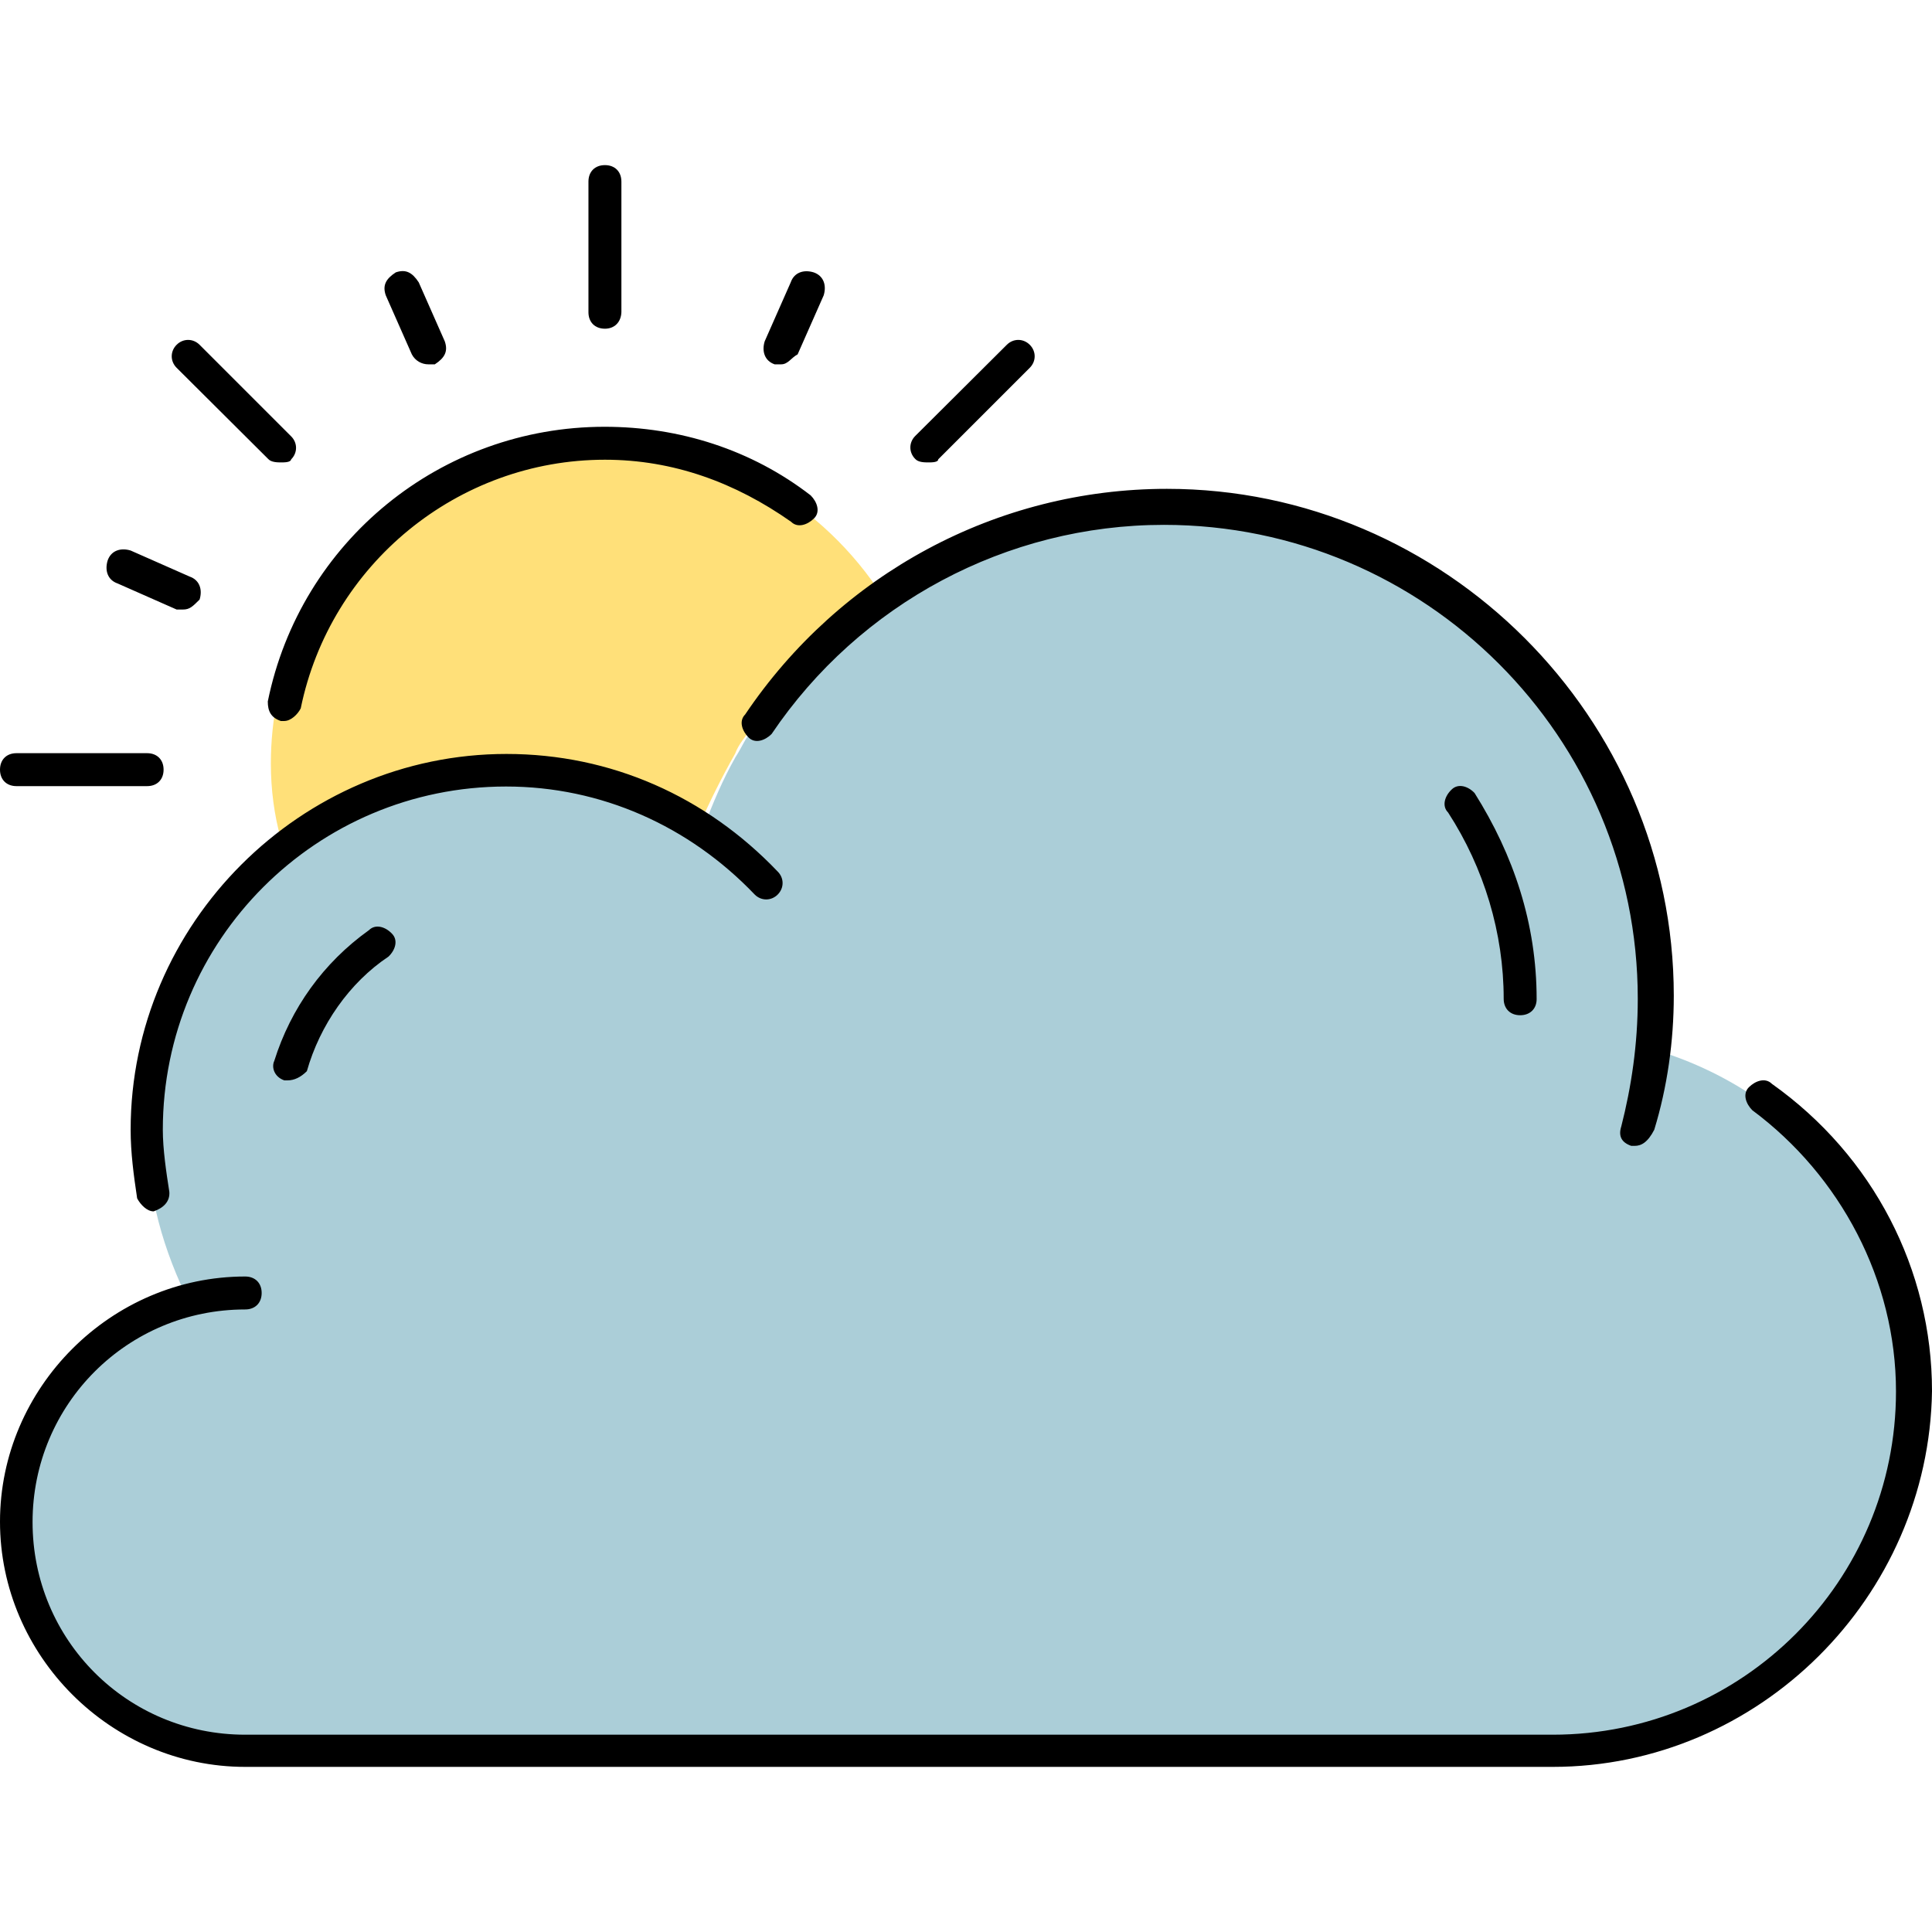
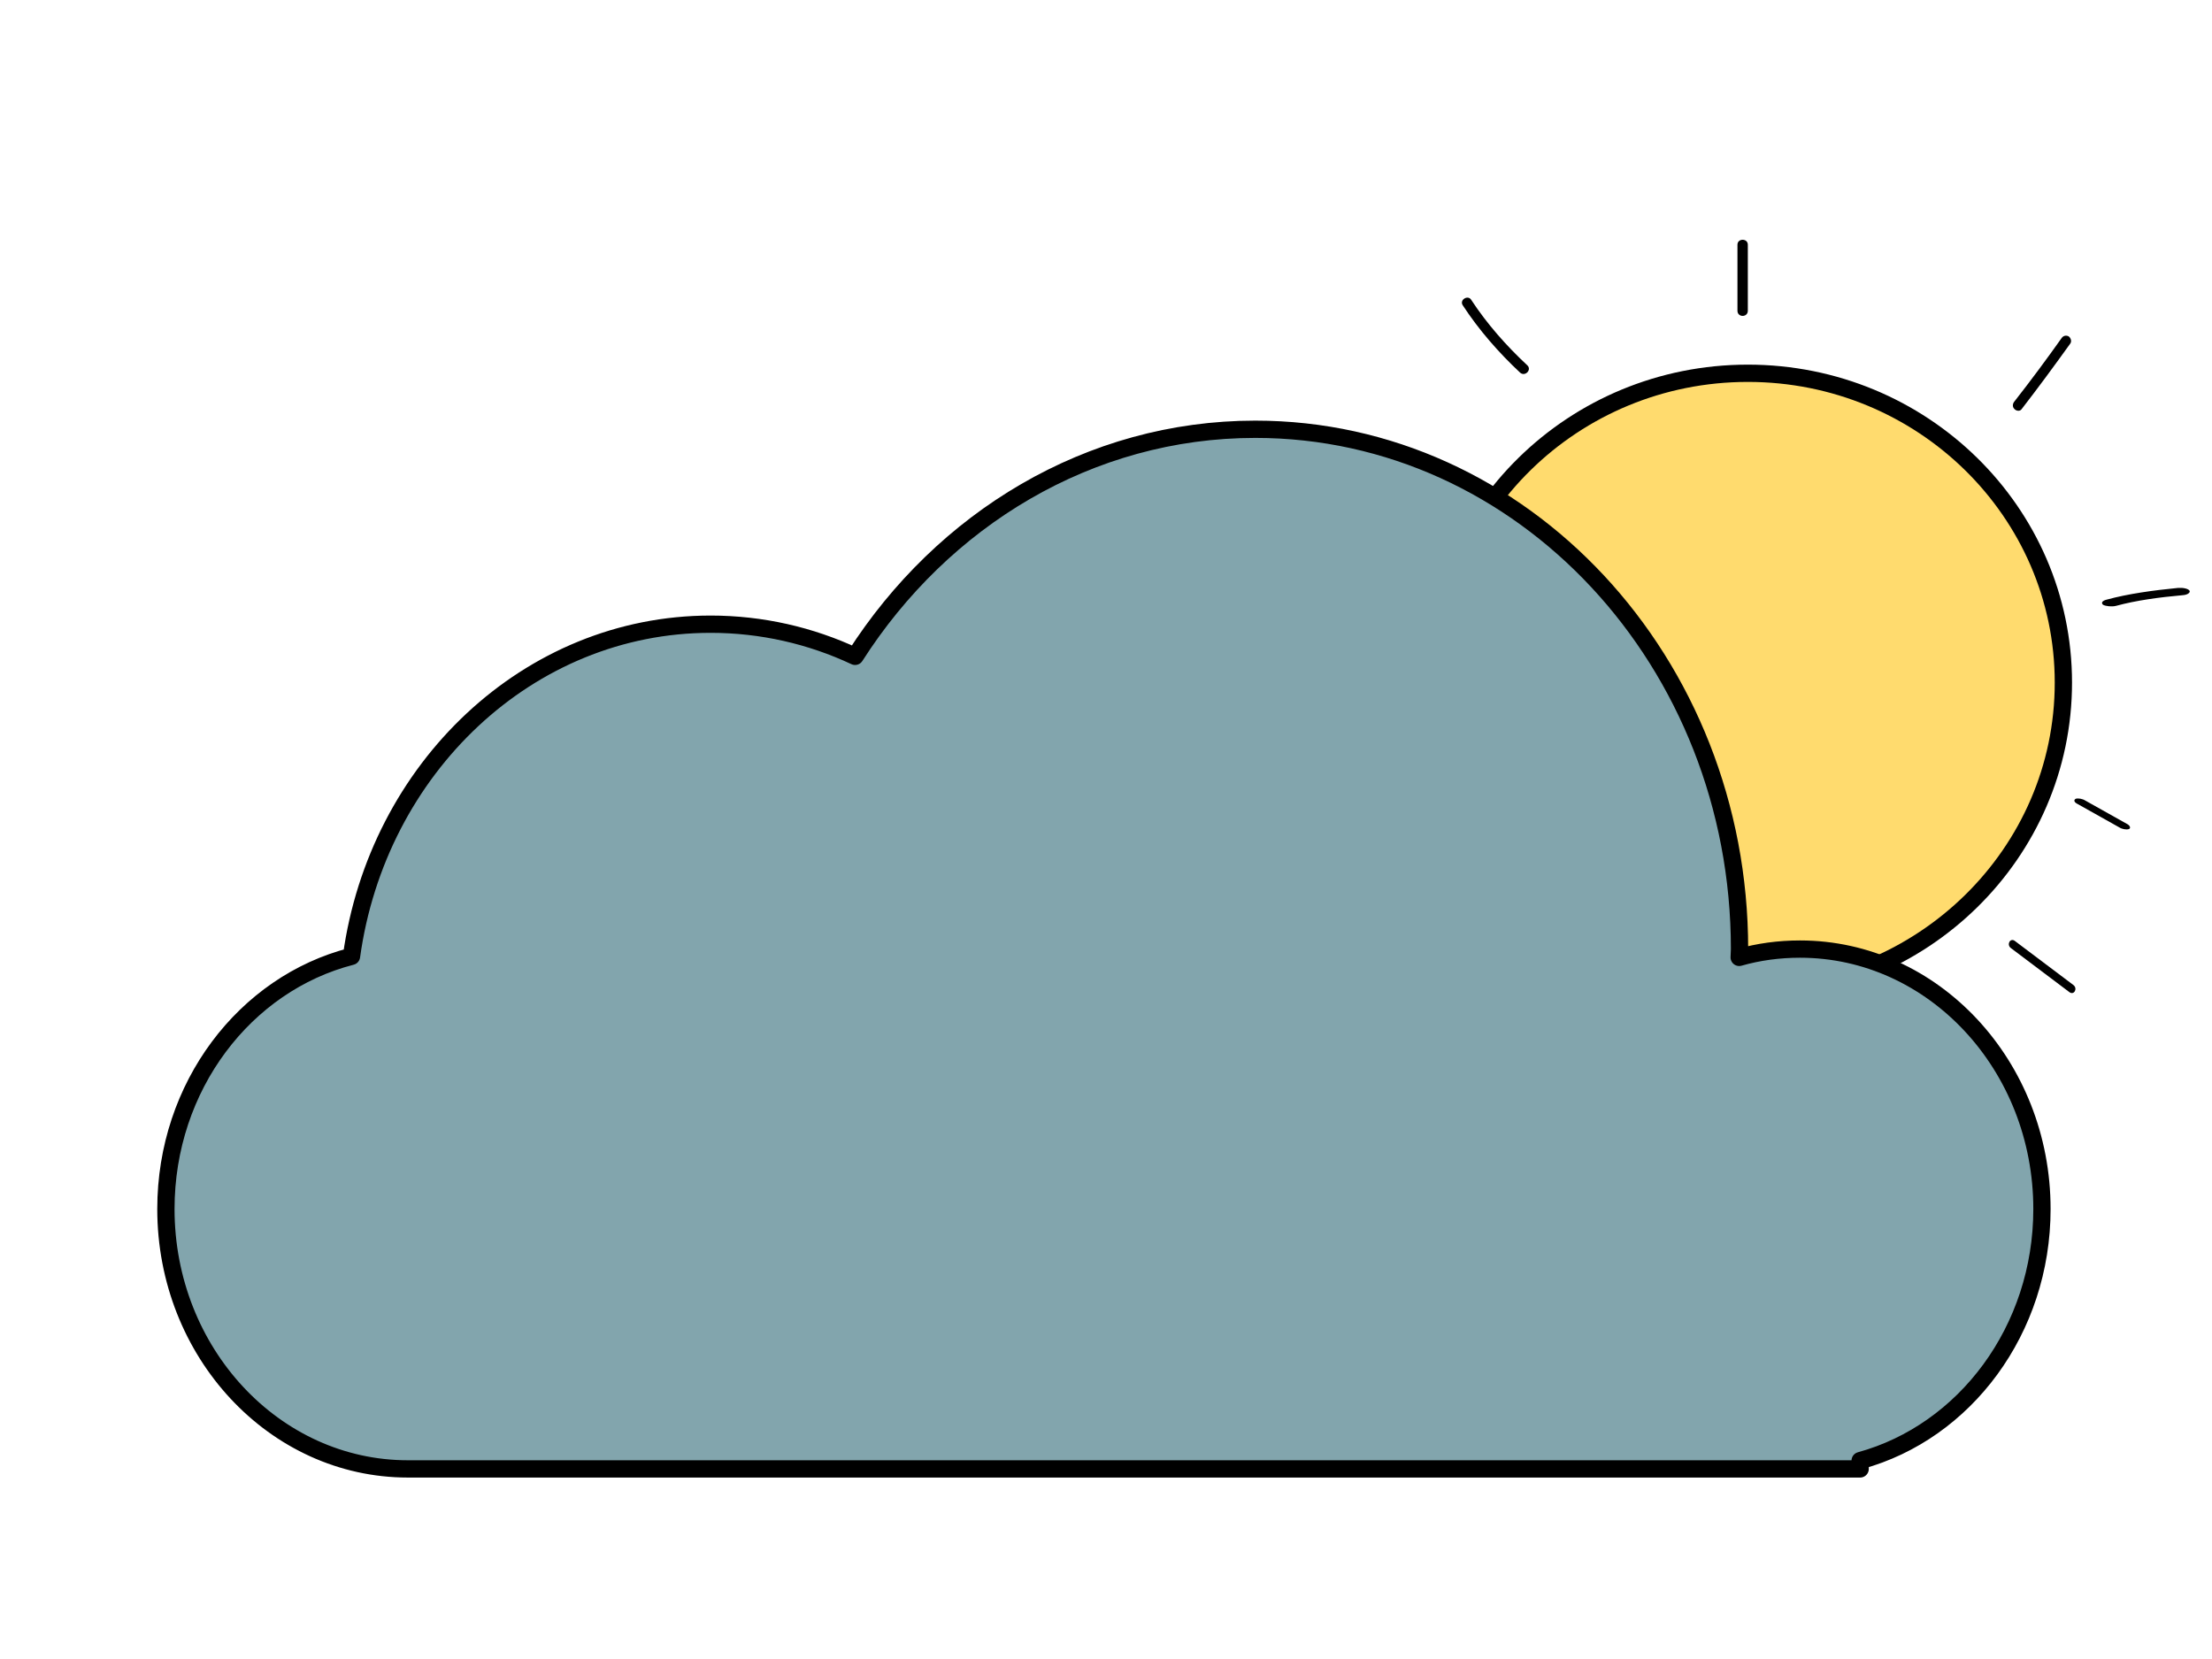
- <svg xmlns="http://www.w3.org/2000/svg" version="1.1" id="Layer_1" x="0px" y="0px" viewBox="0 0 504.3 504.3" style="enable-background:new 0 0 504.3 504.3;" xml:space="preserve">
+ <svg xmlns="http://www.w3.org/2000/svg" version="1.1" id="Layer_1" x="0px" y="0px" viewBox="0 0 640 480" style="enable-background:new 0 0 640 480;" xml:space="preserve">
  <style type="text/css">
- 	.st0{fill:#ABCED8;}
- 	.st1{fill:#FFE079;}
+ 	.st0{fill:#FFDB6E;stroke:#000000;stroke-width:5;stroke-miterlimit:10;}
+ 	.st1{fill:#82A5AD;stroke:#000000;stroke-width:5;stroke-linejoin:round;stroke-miterlimit:10;}
</style>
-   <path class="st0" d="M128,201c1.7,0,2.6,0,4.3,0c18.8,0,35.8,6,51.2,15.4c2.6-6.8,5.1-12.8,8.5-18.8c1.7-2.6,2.6-5.1,4.3-6.8  c1.7-2.6,3.4-5.1,6-7.7c4.3-6,9.4-11.1,15.4-16.2c1.7-1.7,3.4-2.6,5.1-4.3c2.6-1.7,5.1-4.3,7.7-6l0,0c20.5-14.5,46.1-23,72.5-23  c70.8,0,128,57.2,128,128c0,4.3,0,7.7-0.9,11.9c40.1,11.1,69.1,46.9,69.1,90.5c0,52.1-41.8,93.9-93.9,93.9h-59.7H123.7H64  c-33.3,0-59.7-26.5-59.7-59.7c0-28.2,19.6-51.2,45.2-58c-6.8-13.7-11.1-28.2-11.1-44.4c0-29.9,14.5-57.2,36.7-74.2l0,0  c10.2-7.7,21.3-13.7,34.1-17.1c2.6-0.9,5.1-0.9,7.7-1.7c2.6-0.9,6-0.9,8.5-0.9C126.3,201,127.1,201,128,201" />
-   <path class="st1" d="M230.4,155.7L230.4,155.7c-2.6,1.7-5.1,4.3-7.7,6c-1.7,1.7-3.4,2.6-5.1,4.3c-5.1,5.1-11.1,10.2-15.4,16.2  c-1.7,2.6-4.3,5.1-6,7.7c-1.7,2.6-3.4,4.3-4.3,6.8c-3.4,6-6.8,12.8-9.4,18.8c-14.5-9.4-32.4-15.4-51.2-15.4c-1.7,0-2.6,0-4.3,0  c-0.9,0-1.7,0-3.4,0c-3.4,0-6,0.9-8.5,0.9s-5.1,0.9-7.7,1.7c-12.8,3.4-23.9,8.5-34.1,16.2c-1.7-6-2.6-12.8-2.6-19.6  c0-46.9,38.4-85.3,85.3-85.3C188.6,115.6,215,131.8,230.4,155.7" />
-   <path d="M405.3,461.2H64c-35,0-64-29-64-64s29-64,64-64c2.6,0,4.3,1.7,4.3,4.3s-1.7,4.3-4.3,4.3c-30.7,0-55.5,24.7-55.5,55.5  s24.7,55.5,55.5,55.5h341.3c49.5,0,89.6-40.1,89.6-89.6c0-29-14.5-56.3-37.5-73.4c-1.7-1.7-2.6-4.3-0.9-6c1.7-1.7,4.3-2.6,6-0.9  c26.5,18.8,41.8,48.6,41.8,80.2C503.5,416.9,459.1,461.2,405.3,461.2z M40.1,316.2c-1.7,0-3.4-1.7-4.3-3.4c-0.9-6-1.7-11.9-1.7-17.9  c0-53.8,44.4-98.1,98.1-98.1c27.3,0,52.1,11.1,70.8,30.7c1.7,1.7,1.7,4.3,0,6c-1.7,1.7-4.3,1.7-6,0c-17.1-17.9-40.1-28.2-64.9-28.2  c-49.5,0-89.6,40.1-89.6,89.6c0,5.1,0.9,11.1,1.7,16.2C44.4,313.6,42.7,315.3,40.1,316.2L40.1,316.2z M426.7,299.1h-0.9  c-2.6-0.9-3.4-2.6-2.6-5.1c2.6-10.2,4.3-21.3,4.3-33.3c0-68.3-55.5-123.7-123.7-123.7c-41,0-79.4,20.5-102.4,54.6  c-1.7,1.7-4.3,2.6-6,0.9c-1.7-1.7-2.6-4.3-0.9-6c24.7-36.7,65.7-58.9,110.1-58.9c72.5,0,132.3,59.7,132.3,132.3  c0,11.9-1.7,23.9-5.1,35C430.1,298.2,428.4,299.1,426.7,299.1z M75.1,282h-0.9c-2.6-0.9-3.4-3.4-2.6-5.1  c4.3-13.7,12.8-25.6,24.7-34.1c1.7-1.7,4.3-0.9,6,0.9c1.7,1.7,0.9,4.3-0.9,6c-10.2,6.8-17.9,17.9-21.3,29.9  C78.5,281.2,76.8,282,75.1,282z M396.8,265c-2.6,0-4.3-1.7-4.3-4.3c0-17.1-5.1-34.1-14.5-48.6c-1.7-1.7-0.9-4.3,0.9-6  c1.7-1.7,4.3-0.9,6,0.9c10.2,16.2,16.2,34.1,16.2,53.8C401.1,263.3,399.4,265,396.8,265z M38.4,205.2H4.3c-2.6,0-4.3-1.7-4.3-4.3  s1.7-4.3,4.3-4.3h34.1c2.6,0,4.3,1.7,4.3,4.3S41,205.2,38.4,205.2z M74.2,188.2h-0.9c-2.6-0.9-3.4-2.6-3.4-5.1  c8.5-41.8,45.2-71.7,87.9-71.7c19.6,0,38.4,6,53.8,17.9c1.7,1.7,2.6,4.3,0.9,6c-1.7,1.7-4.3,2.6-6,0.9  c-14.5-10.2-30.7-16.2-48.6-16.2c-38.4,0-71.7,27.3-79.4,64.9C77.7,186.5,75.9,188.2,74.2,188.2z M47.8,159.1c-0.9,0-0.9,0-1.7,0  l-15.4-6.8c-2.6-0.9-3.4-3.4-2.6-6c0.9-2.6,3.4-3.4,6-2.6l15.4,6.8c2.6,0.9,3.4,3.4,2.6,6C50.3,158.3,49.5,159.1,47.8,159.1z   M242.3,120.7c-0.9,0-2.6,0-3.4-0.9c-1.7-1.7-1.7-4.3,0-6L262.8,90c1.7-1.7,4.3-1.7,6,0s1.7,4.3,0,6l-23.9,23.9  C244.9,120.7,243.2,120.7,242.3,120.7z M73.4,120.7c-0.9,0-2.6,0-3.4-0.9L46.1,96c-1.7-1.7-1.7-4.3,0-6s4.3-1.7,6,0l23.9,23.9  c1.7,1.7,1.7,4.3,0,6C75.9,120.7,74.2,120.7,73.4,120.7z M111.8,95.1c-1.7,0-3.4-0.9-4.3-2.6l-6.8-15.4c-0.9-2.6,0-4.3,2.6-6  c2.6-0.9,4.3,0,6,2.6l6.8,15.4c0.9,2.6,0,4.3-2.6,6C113.5,95.1,112.6,95.1,111.8,95.1z M203.9,95.1c-0.9,0-0.9,0-1.7,0  c-2.6-0.9-3.4-3.4-2.6-6l6.8-15.4c0.9-2.6,3.4-3.4,6-2.6c2.6,0.9,3.4,3.4,2.6,6l-6.8,15.4C206.5,93.4,205.7,95.1,203.9,95.1z   M157.9,85.8c-2.6,0-4.3-1.7-4.3-4.3V47.4c0-2.6,1.7-4.3,4.3-4.3s4.3,1.7,4.3,4.3v34.1C162.1,84.1,160.4,85.8,157.9,85.8z" />
+   <ellipse class="st0" cx="505.7" cy="197.5" rx="91.3" ry="89.5" />
+   <g>
+     <g>
+       <path d="M584.9,118.4c4.8-6.2,9.5-12.6,14.1-19c0.5-0.7,0.1-1.7-0.5-2.1c-0.8-0.4-1.6-0.1-2,0.5c-4.4,6.2-9,12.4-13.7,18.4    c-0.5,0.6-0.6,1.5,0,2.1C583.3,118.9,584.4,119.1,584.9,118.4L584.9,118.4z" />
+     </g>
+   </g>
+   <g>
+     <g>
+       <path d="M582.9,272.2c5.7,4.3,11.3,8.5,17,12.8c1.3,1,0.2,3-1.1,2.1c-5.7-4.3-11.3-8.5-17-12.8    C580.5,273.3,581.6,271.3,582.9,272.2L582.9,272.2z" />
+     </g>
+   </g>
+   <g>
+     <g>
+       <path d="M423.2,88.3c4.7,7.2,10.4,13.7,16.6,19.5c1.4,1.3,3.5-0.8,2.1-2.1c-6.1-5.7-11.6-11.9-16.2-18.9    C424.8,85.2,422.2,86.7,423.2,88.3L423.2,88.3z" />
+     </g>
+   </g>
+   <g>
+     <g>
+       <path d="M600.9,232.5c4.1,2.3,8.2,4.6,12.3,6.9c0.8,0.5,2,0.7,2.7,0.5c0.6-0.2,0.5-0.9-0.3-1.4c-4.1-2.3-8.2-4.6-12.3-6.9    c-0.8-0.5-2-0.7-2.7-0.5C600,231.4,600,232,600.9,232.5L600.9,232.5z" />
+     </g>
+   </g>
+   <g>
+     <g>
+       <path d="M612.2,175.3c5.9-1.6,12.6-2.5,19.4-3.1c1.4-0.1,2.2-0.8,1.9-1.3c-0.4-0.6-1.9-0.9-3.3-0.8c-7.2,0.7-14.5,1.7-20.7,3.4    c-1.2,0.3-1.7,0.9-1,1.5C609.3,175.4,611,175.6,612.2,175.3L612.2,175.3z" />
+     </g>
+   </g>
+   <g>
+     <g>
+       <path d="M505.7,89.9c0-6.4,0-12.7,0-19.1c0-1.9-3-1.9-3,0c0,6.4,0,12.7,0,19.1C502.7,91.9,505.7,91.9,505.7,89.9L505.7,89.9z" />
+     </g>
+   </g>
+   <path class="st1" d="M590.8,349.8c0-41.5-31.4-75.2-70-75.2c-6.1,0-12,0.8-17.6,2.4c0-0.8,0.1-1.6,0.1-2.4  c0-83.1-62.7-150.4-140.1-150.4c-48.1,0-90.5,26.1-115.8,65.7c-12.8-6-27-9.3-41.8-9.3c-52.7,0-96.4,41.7-103.9,96.1  C70.9,284.6,48,314.3,48,349.8c0,41.5,31.4,75.2,70,75.2h420.2v-2.4C568.5,414.3,590.8,384.8,590.8,349.8z" />
</svg>
